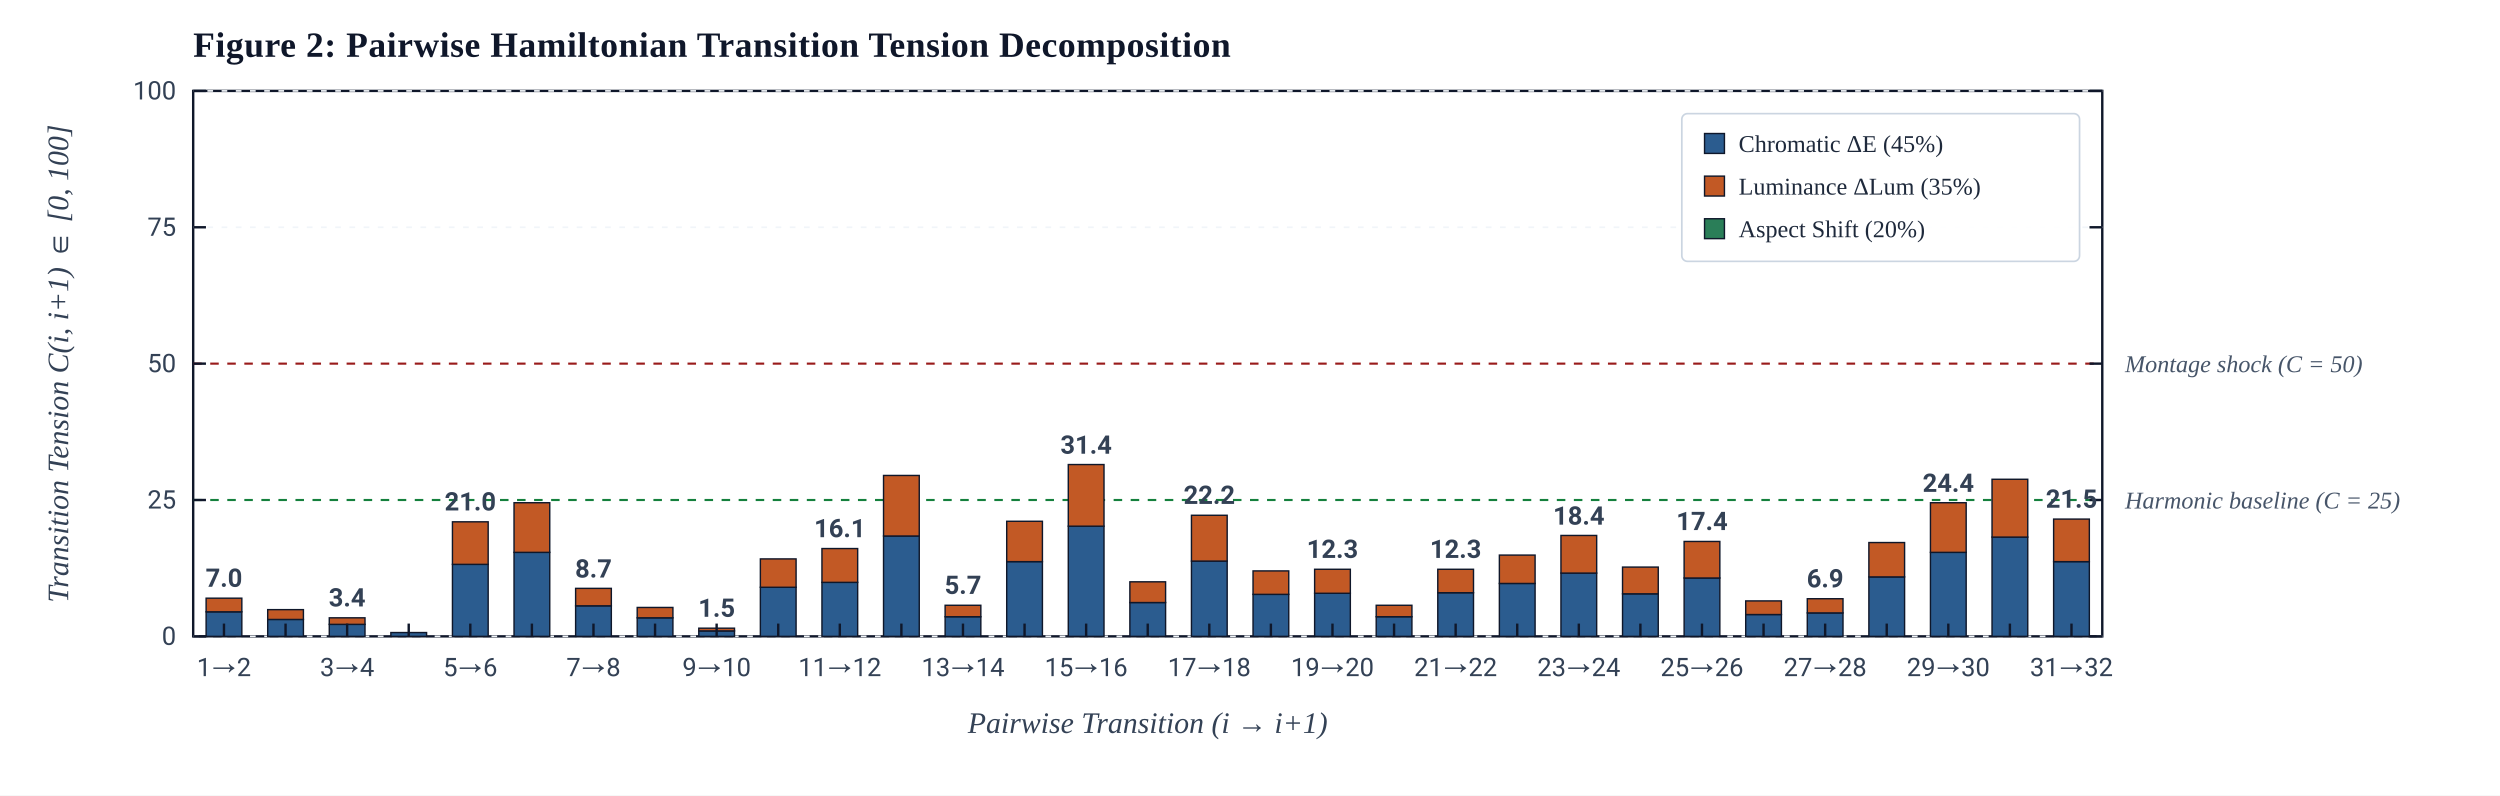
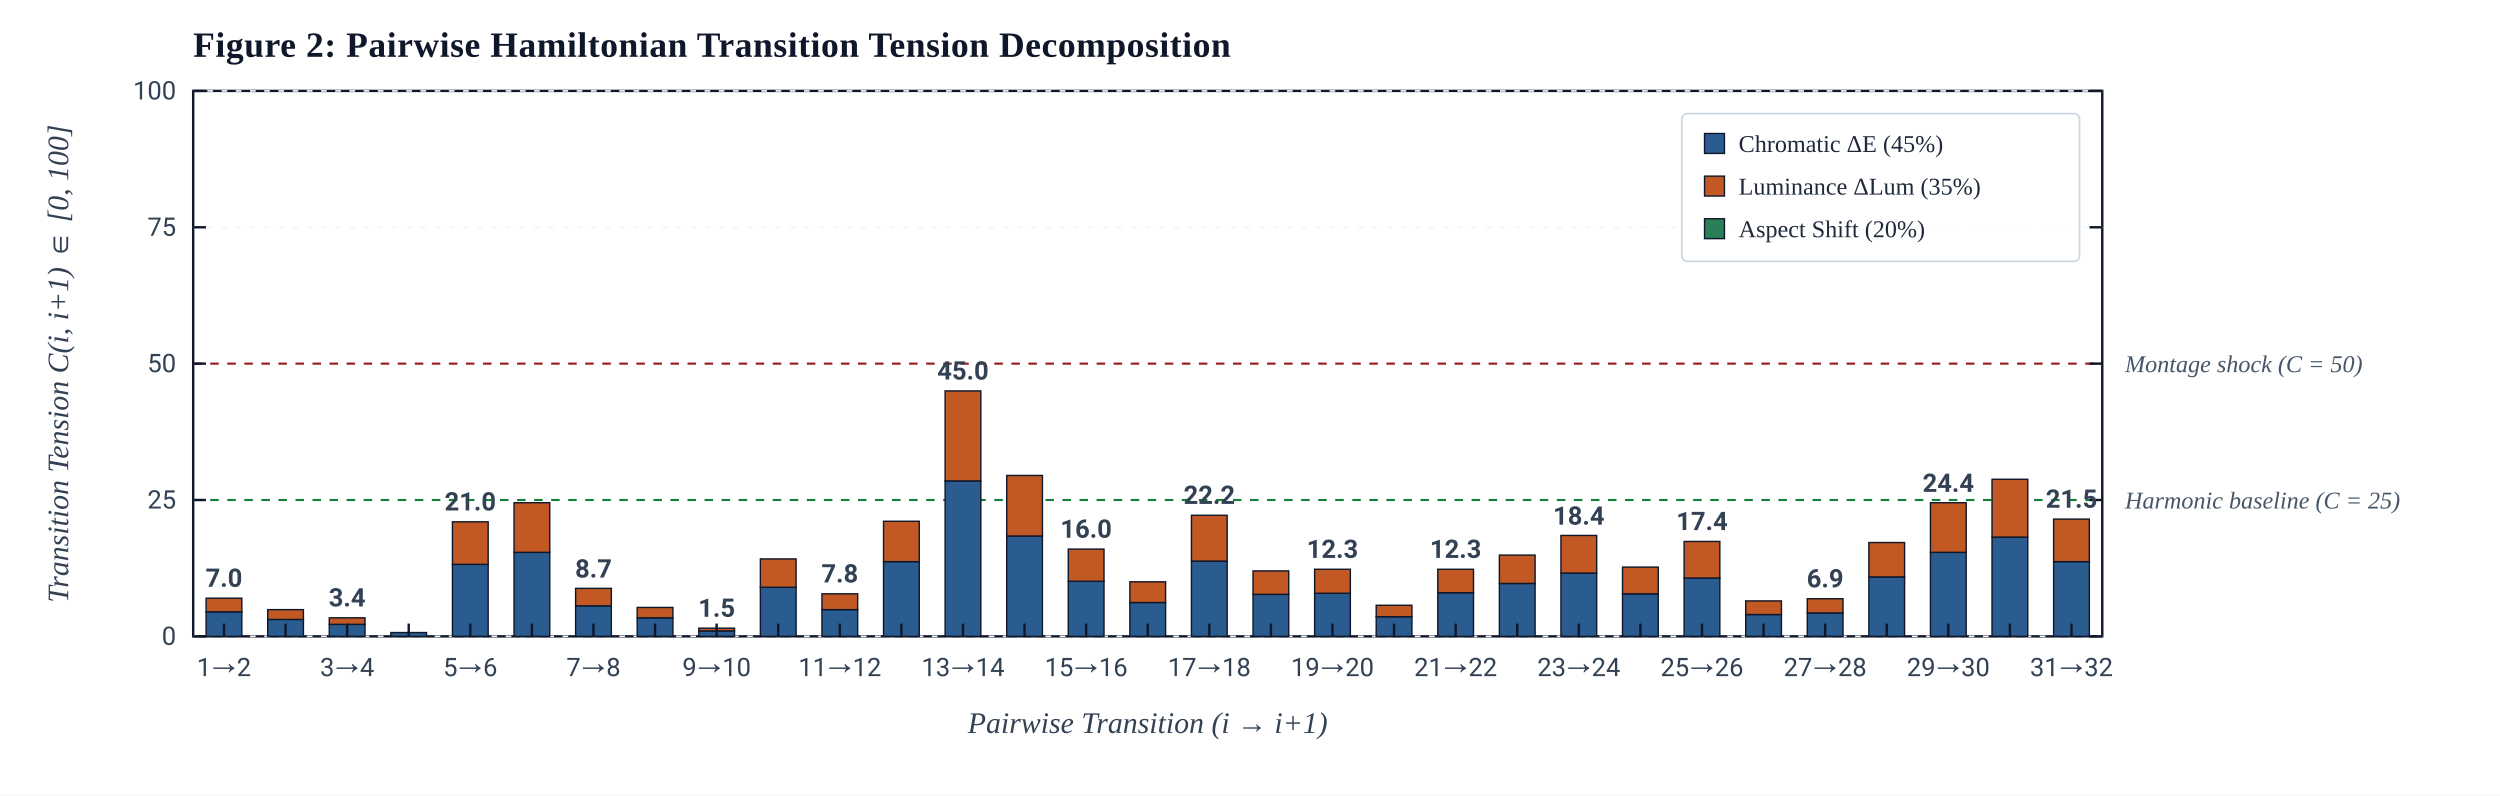
<svg xmlns="http://www.w3.org/2000/svg" viewBox="0 0 880 280" width="100%" height="100%">
  <style>
    .paper-bg { fill: #ffffff; }
    .spine-box { fill: #ffffff; stroke: #0f172a; stroke-width: 0.85; }
    .academic-grid { stroke: #f1f5f9; stroke-width: 0.6; stroke-dasharray: 2 3; }
    .tick-line { stroke: #0f172a; stroke-width: 0.85; }
    .fig-heading { fill: #0f172a; font-family: "Times New Roman", Times, "Nimbus Roman No9 L", "Liberation Serif", serif; font-size: 12.5px; font-weight: bold; letter-spacing: 0.2px; }
    .axis-title { fill: #334155; font-family: "Times New Roman", Times, "Nimbus Roman No9 L", "Liberation Serif", serif; font-size: 10.5px; font-style: italic; }
    .tick-label { fill: #334155; font-family: -apple-system, BlinkMacSystemFont, "Segoe UI", Roboto, Helvetica, Arial, sans-serif; font-size: 9px; font-variant-numeric: tabular-nums; }
    .threshold-label { fill: #475569; font-family: "Times New Roman", Times, "Nimbus Roman No9 L", "Liberation Serif", serif; font-size: 8.5px; font-style: italic; }
    .legend-text { fill: #1e293b; font-family: "Times New Roman", Times, "Nimbus Roman No9 L", "Liberation Serif", serif; font-size: 8.5px; }
  </style>
  <rect width="880" height="280" class="paper-bg" />
  <text x="68" y="20" class="fig-heading">Figure 2: Pairwise Hamiltonian Transition Tension Decomposition</text>
  <rect x="68" y="32" width="672" height="192" class="spine-box" />
  <text transform="translate(24, 128) rotate(-90)" class="axis-title" text-anchor="middle">Transition Tension C(i, i+1) ∈ [0, 100]</text>
  <line x1="68" y1="32" x2="740" y2="32" class="academic-grid" />
  <line x1="68" y1="32" x2="72.5" y2="32" class="tick-line" />
  <line x1="735.5" y1="32" x2="740" y2="32" class="tick-line" />
  <text x="62" y="35" class="tick-label" text-anchor="end">100</text>
  <line x1="68" y1="80" x2="740" y2="80" class="academic-grid" />
  <line x1="68" y1="80" x2="72.5" y2="80" class="tick-line" />
  <line x1="735.5" y1="80" x2="740" y2="80" class="tick-line" />
  <text x="62" y="83" class="tick-label" text-anchor="end">75</text>
  <line x1="68" y1="128" x2="740" y2="128" stroke="#991b1b" stroke-width="0.75" stroke-dasharray="3 3" />
  <text x="748" y="131" class="threshold-label" fill="#991b1b" text-anchor="start">Montage shock (C = 50)</text>
  <line x1="68" y1="128" x2="72.5" y2="128" class="tick-line" />
  <line x1="735.5" y1="128" x2="740" y2="128" class="tick-line" />
  <text x="62" y="131" class="tick-label" text-anchor="end">50</text>
  <line x1="68" y1="176" x2="740" y2="176" stroke="#15803d" stroke-width="0.75" stroke-dasharray="3 3" />
  <text x="748" y="179" class="threshold-label" fill="#15803d" text-anchor="start">Harmonic baseline (C = 25)</text>
  <line x1="68" y1="176" x2="72.5" y2="176" class="tick-line" />
  <line x1="735.5" y1="176" x2="740" y2="176" class="tick-line" />
  <text x="62" y="179" class="tick-label" text-anchor="end">25</text>
  <line x1="68" y1="224" x2="740" y2="224" class="academic-grid" />
  <line x1="68" y1="224" x2="72.5" y2="224" class="tick-line" />
  <line x1="735.5" y1="224" x2="740" y2="224" class="tick-line" />
  <text x="62" y="227" class="tick-label" text-anchor="end">0</text>
  <rect x="72.552" y="215.36" width="12.573" height="8.64" fill="#2b5c8f" stroke="#0f172a" stroke-width="0.5" />
  <rect x="72.552" y="210.56" width="12.573" height="4.8" fill="#c25925" stroke="#0f172a" stroke-width="0.5" />
  <text x="78.839" y="206.56" class="tick-label" font-weight="600" text-anchor="middle">7.0</text>
  <line x1="78.839" y1="219.5" x2="78.839" y2="224" class="tick-line" />
  <text x="78.839" y="238" class="tick-label" text-anchor="middle">1→2</text>
  <rect x="94.23" y="218.048" width="12.573" height="5.952" fill="#2b5c8f" stroke="#0f172a" stroke-width="0.5" />
  <rect x="94.23" y="214.592" width="12.573" height="3.456" fill="#c25925" stroke="#0f172a" stroke-width="0.5" />
  <line x1="100.516" y1="219.5" x2="100.516" y2="224" class="tick-line" />
  <rect x="115.907" y="219.776" width="12.573" height="4.224" fill="#2b5c8f" stroke="#0f172a" stroke-width="0.5" />
  <rect x="115.907" y="217.472" width="12.573" height="2.304" fill="#c25925" stroke="#0f172a" stroke-width="0.5" />
  <text x="122.194" y="213.472" class="tick-label" font-weight="600" text-anchor="middle">3.4</text>
  <line x1="122.194" y1="219.5" x2="122.194" y2="224" class="tick-line" />
  <text x="122.194" y="238" class="tick-label" text-anchor="middle">3→4</text>
  <rect x="137.585" y="222.656" width="12.573" height="1.344" fill="#2b5c8f" stroke="#0f172a" stroke-width="0.5" />
  <line x1="143.871" y1="219.5" x2="143.871" y2="224" class="tick-line" />
  <rect x="159.262" y="198.656" width="12.573" height="25.344" fill="#2b5c8f" stroke="#0f172a" stroke-width="0.5" />
  <rect x="159.262" y="183.68" width="12.573" height="14.976" fill="#c25925" stroke="#0f172a" stroke-width="0.5" />
  <text x="165.548" y="179.68" class="tick-label" font-weight="600" text-anchor="middle">21.0</text>
  <line x1="165.548" y1="219.5" x2="165.548" y2="224" class="tick-line" />
  <text x="165.548" y="238" class="tick-label" text-anchor="middle">5→6</text>
  <rect x="180.939" y="194.432" width="12.573" height="29.568" fill="#2b5c8f" stroke="#0f172a" stroke-width="0.5" />
  <rect x="180.939" y="176.96" width="12.573" height="17.472" fill="#c25925" stroke="#0f172a" stroke-width="0.5" />
  <line x1="187.226" y1="219.5" x2="187.226" y2="224" class="tick-line" />
  <rect x="202.617" y="213.248" width="12.573" height="10.752" fill="#2b5c8f" stroke="#0f172a" stroke-width="0.5" />
  <rect x="202.617" y="207.104" width="12.573" height="6.144" fill="#c25925" stroke="#0f172a" stroke-width="0.5" />
  <text x="208.903" y="203.296" class="tick-label" font-weight="600" text-anchor="middle">8.7</text>
  <line x1="208.903" y1="219.5" x2="208.903" y2="224" class="tick-line" />
  <text x="208.903" y="238" class="tick-label" text-anchor="middle">7→8</text>
  <rect x="224.294" y="217.472" width="12.573" height="6.528" fill="#2b5c8f" stroke="#0f172a" stroke-width="0.5" />
  <rect x="224.294" y="213.824" width="12.573" height="3.648" fill="#c25925" stroke="#0f172a" stroke-width="0.5" />
  <line x1="230.581" y1="219.5" x2="230.581" y2="224" class="tick-line" />
  <rect x="245.972" y="222.08" width="12.573" height="1.92" fill="#2b5c8f" stroke="#0f172a" stroke-width="0.5" />
  <rect x="245.972" y="221.12" width="12.573" height="0.96" fill="#c25925" stroke="#0f172a" stroke-width="0.5" />
  <text x="252.258" y="217.12" class="tick-label" font-weight="600" text-anchor="middle">1.5</text>
  <line x1="252.258" y1="219.5" x2="252.258" y2="224" class="tick-line" />
  <text x="252.258" y="238" class="tick-label" text-anchor="middle">9→10</text>
  <rect x="267.649" y="206.72" width="12.573" height="17.28" fill="#2b5c8f" stroke="#0f172a" stroke-width="0.5" />
  <rect x="267.649" y="196.736" width="12.573" height="9.984" fill="#c25925" stroke="#0f172a" stroke-width="0.5" />
  <line x1="273.935" y1="219.5" x2="273.935" y2="224" class="tick-line" />
-   <rect x="289.326" y="204.992" width="12.573" height="19.008" fill="#2b5c8f" stroke="#0f172a" stroke-width="0.5" />
-   <rect x="289.326" y="193.088" width="12.573" height="11.904" fill="#c25925" stroke="#0f172a" stroke-width="0.5" />
-   <text x="295.613" y="189.088" class="tick-label" font-weight="600" text-anchor="middle">16.1</text>
+   <rect x="289.326" y="214.592" width="12.573" height="9.408" fill="#2b5c8f" stroke="#0f172a" stroke-width="0.5" />
+   <rect x="289.326" y="209.024" width="12.573" height="5.568" fill="#c25925" stroke="#0f172a" stroke-width="0.5" />
+   <text x="295.613" y="205.024" class="tick-label" font-weight="600" text-anchor="middle">7.8</text>
  <line x1="295.613" y1="219.5" x2="295.613" y2="224" class="tick-line" />
  <text x="295.613" y="238" class="tick-label" text-anchor="middle">11→12</text>
-   <rect x="311.004" y="188.672" width="12.573" height="35.328" fill="#2b5c8f" stroke="#0f172a" stroke-width="0.5" />
-   <rect x="311.004" y="167.36" width="12.573" height="21.312" fill="#c25925" stroke="#0f172a" stroke-width="0.5" />
+   <rect x="311.004" y="197.696" width="12.573" height="26.304" fill="#2b5c8f" stroke="#0f172a" stroke-width="0.5" />
+   <rect x="311.004" y="183.488" width="12.573" height="14.208" fill="#c25925" stroke="#0f172a" stroke-width="0.5" />
  <line x1="317.29" y1="219.5" x2="317.29" y2="224" class="tick-line" />
-   <rect x="332.681" y="217.088" width="12.573" height="6.912" fill="#2b5c8f" stroke="#0f172a" stroke-width="0.5" />
-   <rect x="332.681" y="213.056" width="12.573" height="4.032" fill="#c25925" stroke="#0f172a" stroke-width="0.5" />
-   <text x="338.968" y="209.056" class="tick-label" font-weight="600" text-anchor="middle">5.7</text>
+   <rect x="332.681" y="169.28" width="12.573" height="54.72" fill="#2b5c8f" stroke="#0f172a" stroke-width="0.5" />
+   <rect x="332.681" y="137.6" width="12.573" height="31.68" fill="#c25925" stroke="#0f172a" stroke-width="0.5" />
+   <text x="338.968" y="133.6" class="tick-label" font-weight="600" text-anchor="middle">45.0</text>
  <line x1="338.968" y1="219.5" x2="338.968" y2="224" class="tick-line" />
  <text x="338.968" y="238" class="tick-label" text-anchor="middle">13→14</text>
-   <rect x="354.359" y="197.696" width="12.573" height="26.304" fill="#2b5c8f" stroke="#0f172a" stroke-width="0.5" />
-   <rect x="354.359" y="183.488" width="12.573" height="14.208" fill="#c25925" stroke="#0f172a" stroke-width="0.5" />
+   <rect x="354.359" y="188.672" width="12.573" height="35.328" fill="#2b5c8f" stroke="#0f172a" stroke-width="0.5" />
+   <rect x="354.359" y="167.36" width="12.573" height="21.312" fill="#c25925" stroke="#0f172a" stroke-width="0.5" />
  <line x1="360.645" y1="219.5" x2="360.645" y2="224" class="tick-line" />
-   <rect x="376.036" y="185.216" width="12.573" height="38.784" fill="#2b5c8f" stroke="#0f172a" stroke-width="0.5" />
-   <rect x="376.036" y="163.52" width="12.573" height="21.696" fill="#c25925" stroke="#0f172a" stroke-width="0.5" />
-   <text x="382.323" y="159.712" class="tick-label" font-weight="600" text-anchor="middle">31.4</text>
+   <rect x="376.036" y="204.608" width="12.573" height="19.392" fill="#2b5c8f" stroke="#0f172a" stroke-width="0.5" />
+   <rect x="376.036" y="193.28" width="12.573" height="11.328" fill="#c25925" stroke="#0f172a" stroke-width="0.5" />
+   <text x="382.323" y="189.28" class="tick-label" font-weight="600" text-anchor="middle">16.0</text>
  <line x1="382.323" y1="219.5" x2="382.323" y2="224" class="tick-line" />
  <text x="382.323" y="238" class="tick-label" text-anchor="middle">15→16</text>
  <rect x="397.714" y="212.096" width="12.573" height="11.904" fill="#2b5c8f" stroke="#0f172a" stroke-width="0.5" />
  <rect x="397.714" y="204.8" width="12.573" height="7.296" fill="#c25925" stroke="#0f172a" stroke-width="0.5" />
  <line x1="404" y1="219.5" x2="404" y2="224" class="tick-line" />
  <rect x="419.391" y="197.504" width="12.573" height="26.496" fill="#2b5c8f" stroke="#0f172a" stroke-width="0.5" />
  <rect x="419.391" y="181.376" width="12.573" height="16.128" fill="#c25925" stroke="#0f172a" stroke-width="0.5" />
  <text x="425.677" y="177.376" class="tick-label" font-weight="600" text-anchor="middle">22.2</text>
  <line x1="425.677" y1="219.5" x2="425.677" y2="224" class="tick-line" />
  <text x="425.677" y="238" class="tick-label" text-anchor="middle">17→18</text>
  <rect x="441.068" y="209.216" width="12.573" height="14.784" fill="#2b5c8f" stroke="#0f172a" stroke-width="0.5" />
  <rect x="441.068" y="200.96" width="12.573" height="8.256" fill="#c25925" stroke="#0f172a" stroke-width="0.5" />
  <line x1="447.355" y1="219.5" x2="447.355" y2="224" class="tick-line" />
  <rect x="462.746" y="208.832" width="12.573" height="15.168" fill="#2b5c8f" stroke="#0f172a" stroke-width="0.5" />
  <rect x="462.746" y="200.384" width="12.573" height="8.448" fill="#c25925" stroke="#0f172a" stroke-width="0.5" />
  <text x="469.032" y="196.384" class="tick-label" font-weight="600" text-anchor="middle">12.3</text>
  <line x1="469.032" y1="219.5" x2="469.032" y2="224" class="tick-line" />
  <text x="469.032" y="238" class="tick-label" text-anchor="middle">19→20</text>
  <rect x="484.423" y="217.088" width="12.573" height="6.912" fill="#2b5c8f" stroke="#0f172a" stroke-width="0.5" />
  <rect x="484.423" y="213.056" width="12.573" height="4.032" fill="#c25925" stroke="#0f172a" stroke-width="0.5" />
  <line x1="490.71" y1="219.5" x2="490.71" y2="224" class="tick-line" />
  <rect x="506.101" y="208.64" width="12.573" height="15.36" fill="#2b5c8f" stroke="#0f172a" stroke-width="0.5" />
  <rect x="506.101" y="200.384" width="12.573" height="8.256" fill="#c25925" stroke="#0f172a" stroke-width="0.5" />
  <text x="512.387" y="196.384" class="tick-label" font-weight="600" text-anchor="middle">12.3</text>
  <line x1="512.387" y1="219.5" x2="512.387" y2="224" class="tick-line" />
  <text x="512.387" y="238" class="tick-label" text-anchor="middle">21→22</text>
  <rect x="527.778" y="205.376" width="12.573" height="18.624" fill="#2b5c8f" stroke="#0f172a" stroke-width="0.5" />
  <rect x="527.778" y="195.392" width="12.573" height="9.984" fill="#c25925" stroke="#0f172a" stroke-width="0.5" />
  <line x1="534.065" y1="219.5" x2="534.065" y2="224" class="tick-line" />
  <rect x="549.455" y="201.728" width="12.573" height="22.272" fill="#2b5c8f" stroke="#0f172a" stroke-width="0.5" />
  <rect x="549.455" y="188.48" width="12.573" height="13.248" fill="#c25925" stroke="#0f172a" stroke-width="0.5" />
  <text x="555.742" y="184.672" class="tick-label" font-weight="600" text-anchor="middle">18.4</text>
  <line x1="555.742" y1="219.5" x2="555.742" y2="224" class="tick-line" />
  <text x="555.742" y="238" class="tick-label" text-anchor="middle">23→24</text>
  <rect x="571.133" y="209.024" width="12.573" height="14.976" fill="#2b5c8f" stroke="#0f172a" stroke-width="0.5" />
  <rect x="571.133" y="199.616" width="12.573" height="9.408" fill="#c25925" stroke="#0f172a" stroke-width="0.5" />
  <line x1="577.419" y1="219.5" x2="577.419" y2="224" class="tick-line" />
  <rect x="592.81" y="203.456" width="12.573" height="20.544" fill="#2b5c8f" stroke="#0f172a" stroke-width="0.5" />
  <rect x="592.81" y="190.592" width="12.573" height="12.864" fill="#c25925" stroke="#0f172a" stroke-width="0.5" />
  <text x="599.097" y="186.592" class="tick-label" font-weight="600" text-anchor="middle">17.4</text>
  <line x1="599.097" y1="219.5" x2="599.097" y2="224" class="tick-line" />
  <text x="599.097" y="238" class="tick-label" text-anchor="middle">25→26</text>
  <rect x="614.488" y="216.32" width="12.573" height="7.68" fill="#2b5c8f" stroke="#0f172a" stroke-width="0.5" />
  <rect x="614.488" y="211.52" width="12.573" height="4.8" fill="#c25925" stroke="#0f172a" stroke-width="0.5" />
  <line x1="620.774" y1="219.5" x2="620.774" y2="224" class="tick-line" />
  <rect x="636.165" y="215.744" width="12.573" height="8.256" fill="#2b5c8f" stroke="#0f172a" stroke-width="0.5" />
  <rect x="636.165" y="210.752" width="12.573" height="4.992" fill="#c25925" stroke="#0f172a" stroke-width="0.5" />
  <text x="642.452" y="206.752" class="tick-label" font-weight="600" text-anchor="middle">6.9</text>
  <line x1="642.452" y1="219.5" x2="642.452" y2="224" class="tick-line" />
  <text x="642.452" y="238" class="tick-label" text-anchor="middle">27→28</text>
  <rect x="657.843" y="203.072" width="12.573" height="20.928" fill="#2b5c8f" stroke="#0f172a" stroke-width="0.5" />
  <rect x="657.843" y="190.976" width="12.573" height="12.096" fill="#c25925" stroke="#0f172a" stroke-width="0.5" />
  <line x1="664.129" y1="219.5" x2="664.129" y2="224" class="tick-line" />
  <rect x="679.52" y="194.432" width="12.573" height="29.568" fill="#2b5c8f" stroke="#0f172a" stroke-width="0.5" />
  <rect x="679.52" y="176.96" width="12.573" height="17.472" fill="#c25925" stroke="#0f172a" stroke-width="0.5" />
  <text x="685.806" y="173.152" class="tick-label" font-weight="600" text-anchor="middle">24.4</text>
  <line x1="685.806" y1="219.5" x2="685.806" y2="224" class="tick-line" />
  <text x="685.806" y="238" class="tick-label" text-anchor="middle">29→30</text>
  <rect x="701.197" y="189.056" width="12.573" height="34.944" fill="#2b5c8f" stroke="#0f172a" stroke-width="0.5" />
  <rect x="701.197" y="168.704" width="12.573" height="20.352" fill="#c25925" stroke="#0f172a" stroke-width="0.5" />
  <line x1="707.484" y1="219.5" x2="707.484" y2="224" class="tick-line" />
  <rect x="722.875" y="197.696" width="12.573" height="26.304" fill="#2b5c8f" stroke="#0f172a" stroke-width="0.5" />
  <rect x="722.875" y="182.72" width="12.573" height="14.976" fill="#c25925" stroke="#0f172a" stroke-width="0.5" />
  <text x="729.161" y="178.72" class="tick-label" font-weight="600" text-anchor="middle">21.5</text>
  <line x1="729.161" y1="219.5" x2="729.161" y2="224" class="tick-line" />
  <text x="729.161" y="238" class="tick-label" text-anchor="middle">31→32</text>
  <g transform="translate(592, 40)">
    <rect x="0" y="0" width="140" height="52" fill="#ffffff" fill-opacity="0.92" stroke="#cbd5e1" stroke-width="0.6" rx="2" />
    <rect x="8" y="7" width="7" height="7" fill="#2b5c8f" stroke="#0f172a" stroke-width="0.5" />
    <text x="20" y="13.5" class="legend-text">Chromatic ΔE (45%)</text>
    <rect x="8" y="22" width="7" height="7" fill="#c25925" stroke="#0f172a" stroke-width="0.5" />
    <text x="20" y="28.5" class="legend-text">Luminance ΔLum (35%)</text>
    <rect x="8" y="37" width="7" height="7" fill="#2a7e58" stroke="#0f172a" stroke-width="0.5" />
    <text x="20" y="43.5" class="legend-text">Aspect Shift (20%)</text>
  </g>
  <text x="404" y="258" class="axis-title" text-anchor="middle">Pairwise Transition (i → i+1)</text>
</svg>
